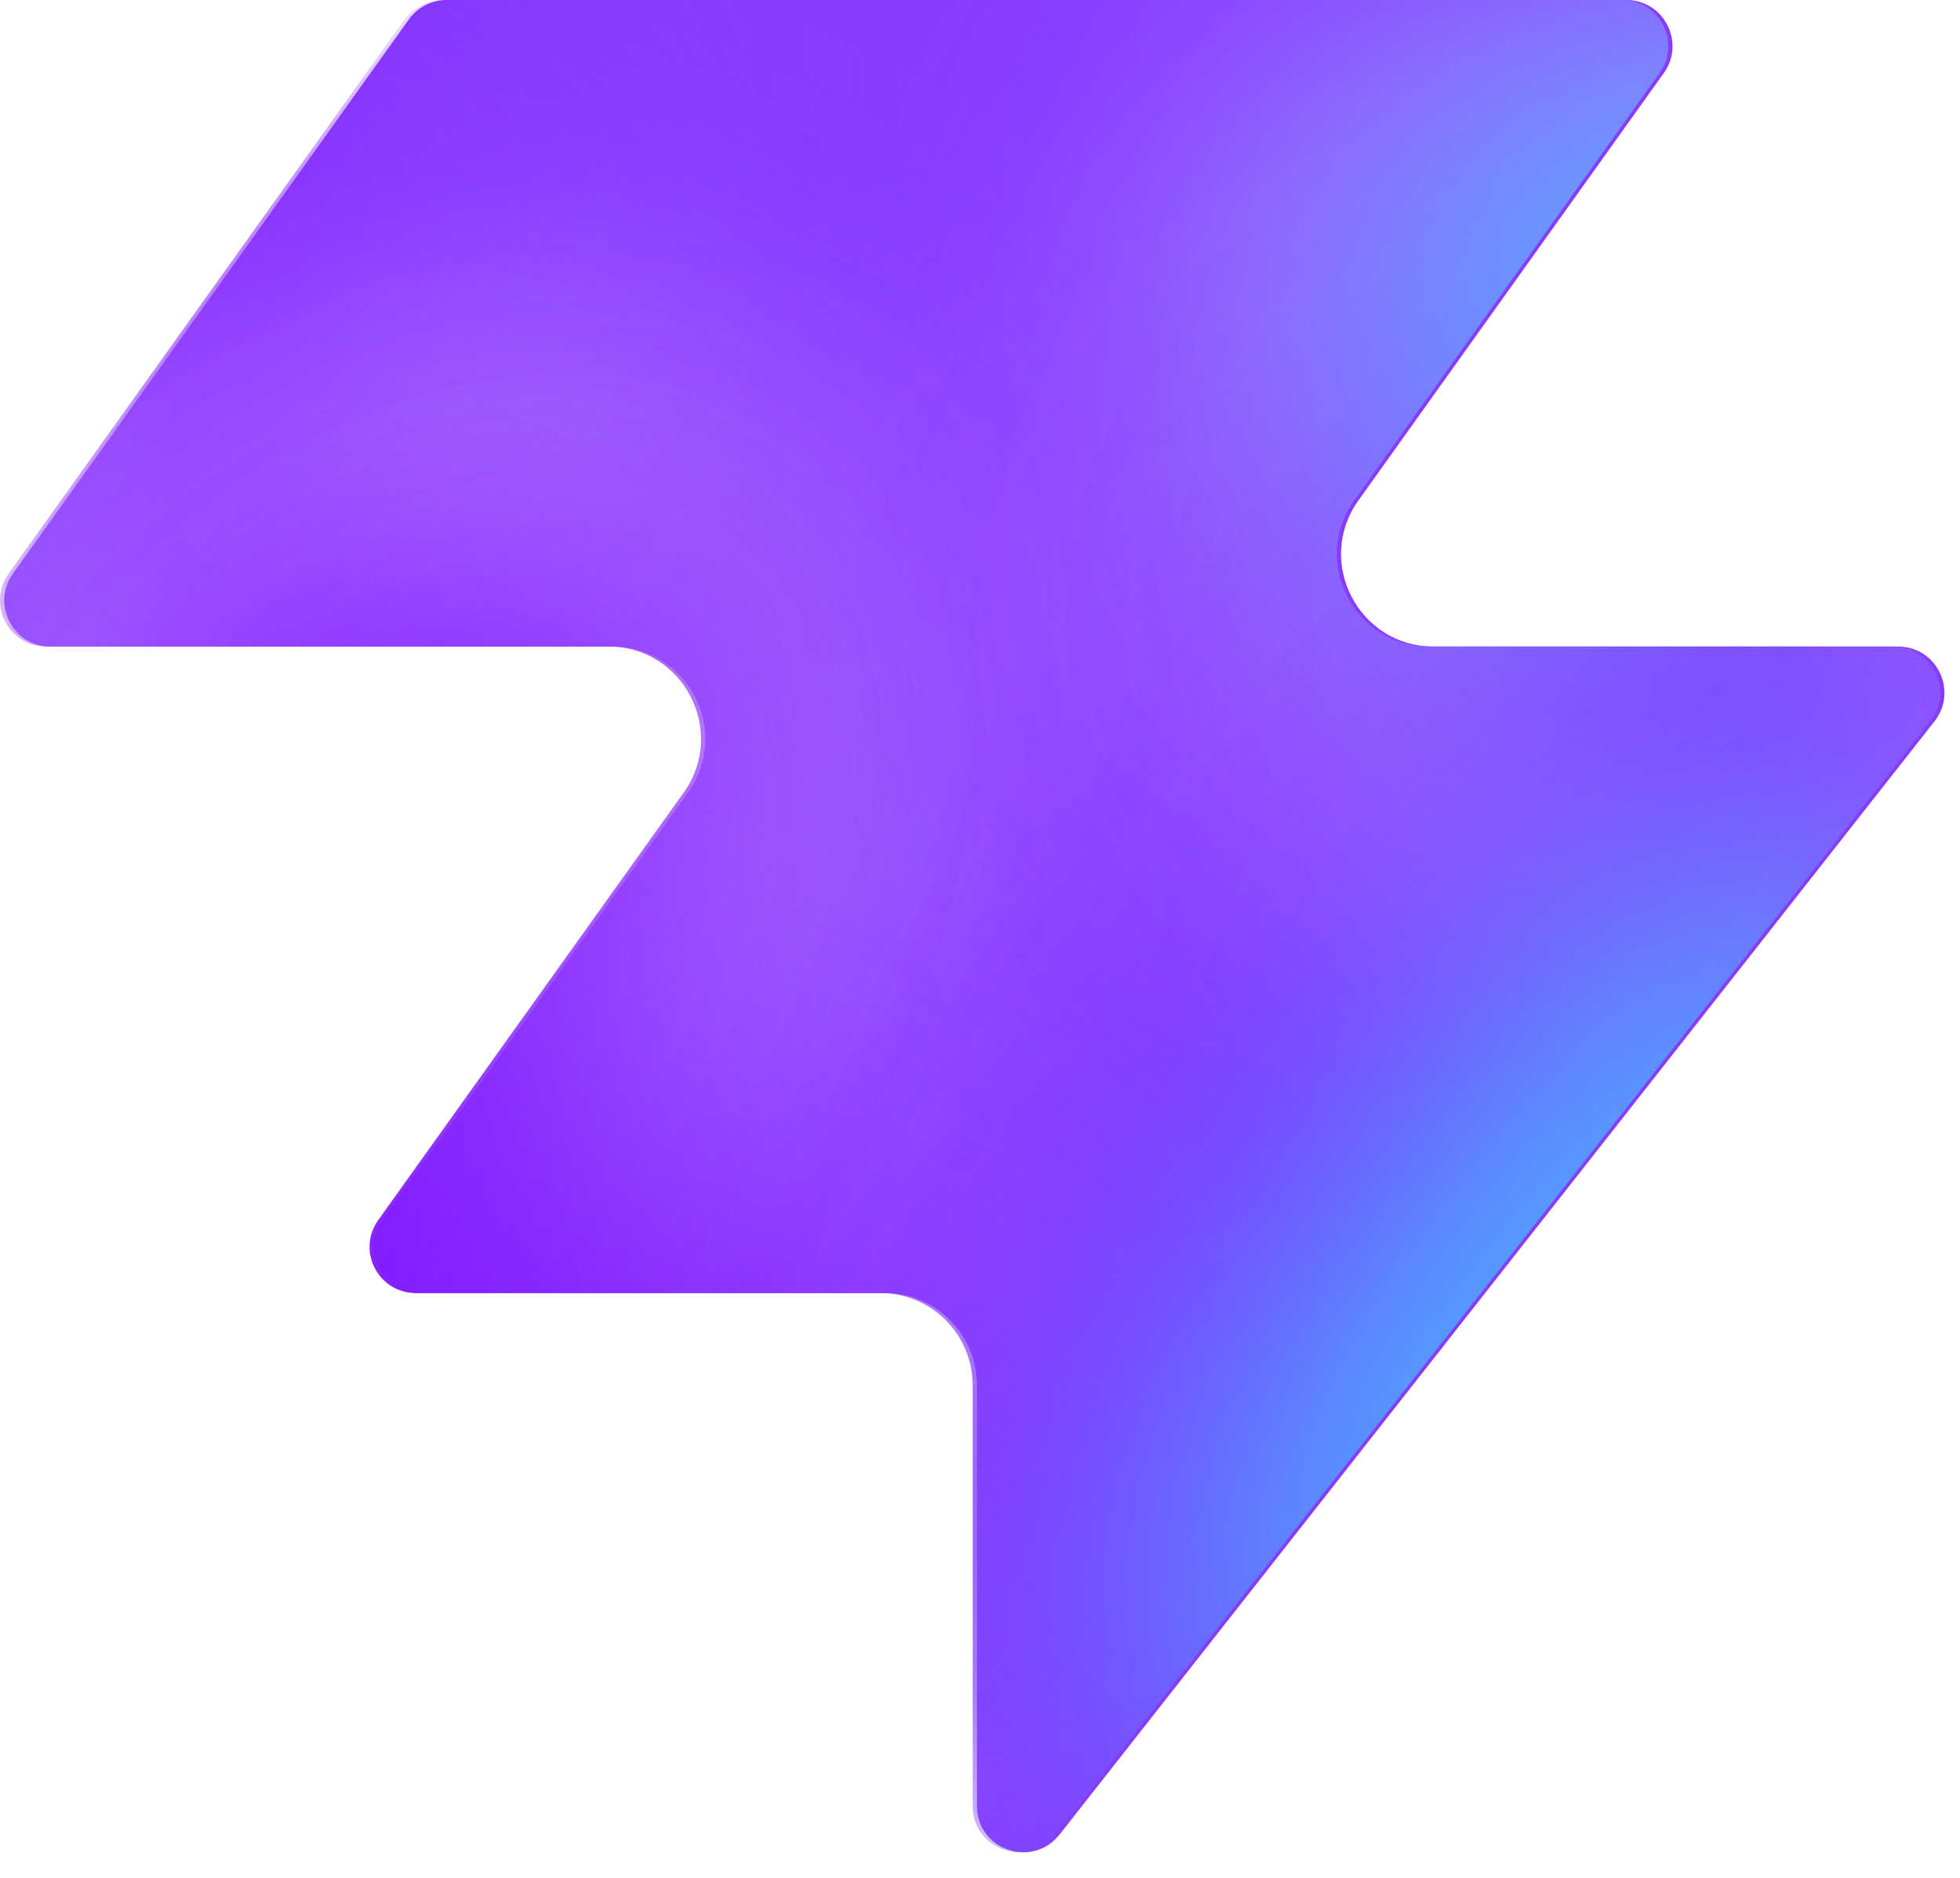
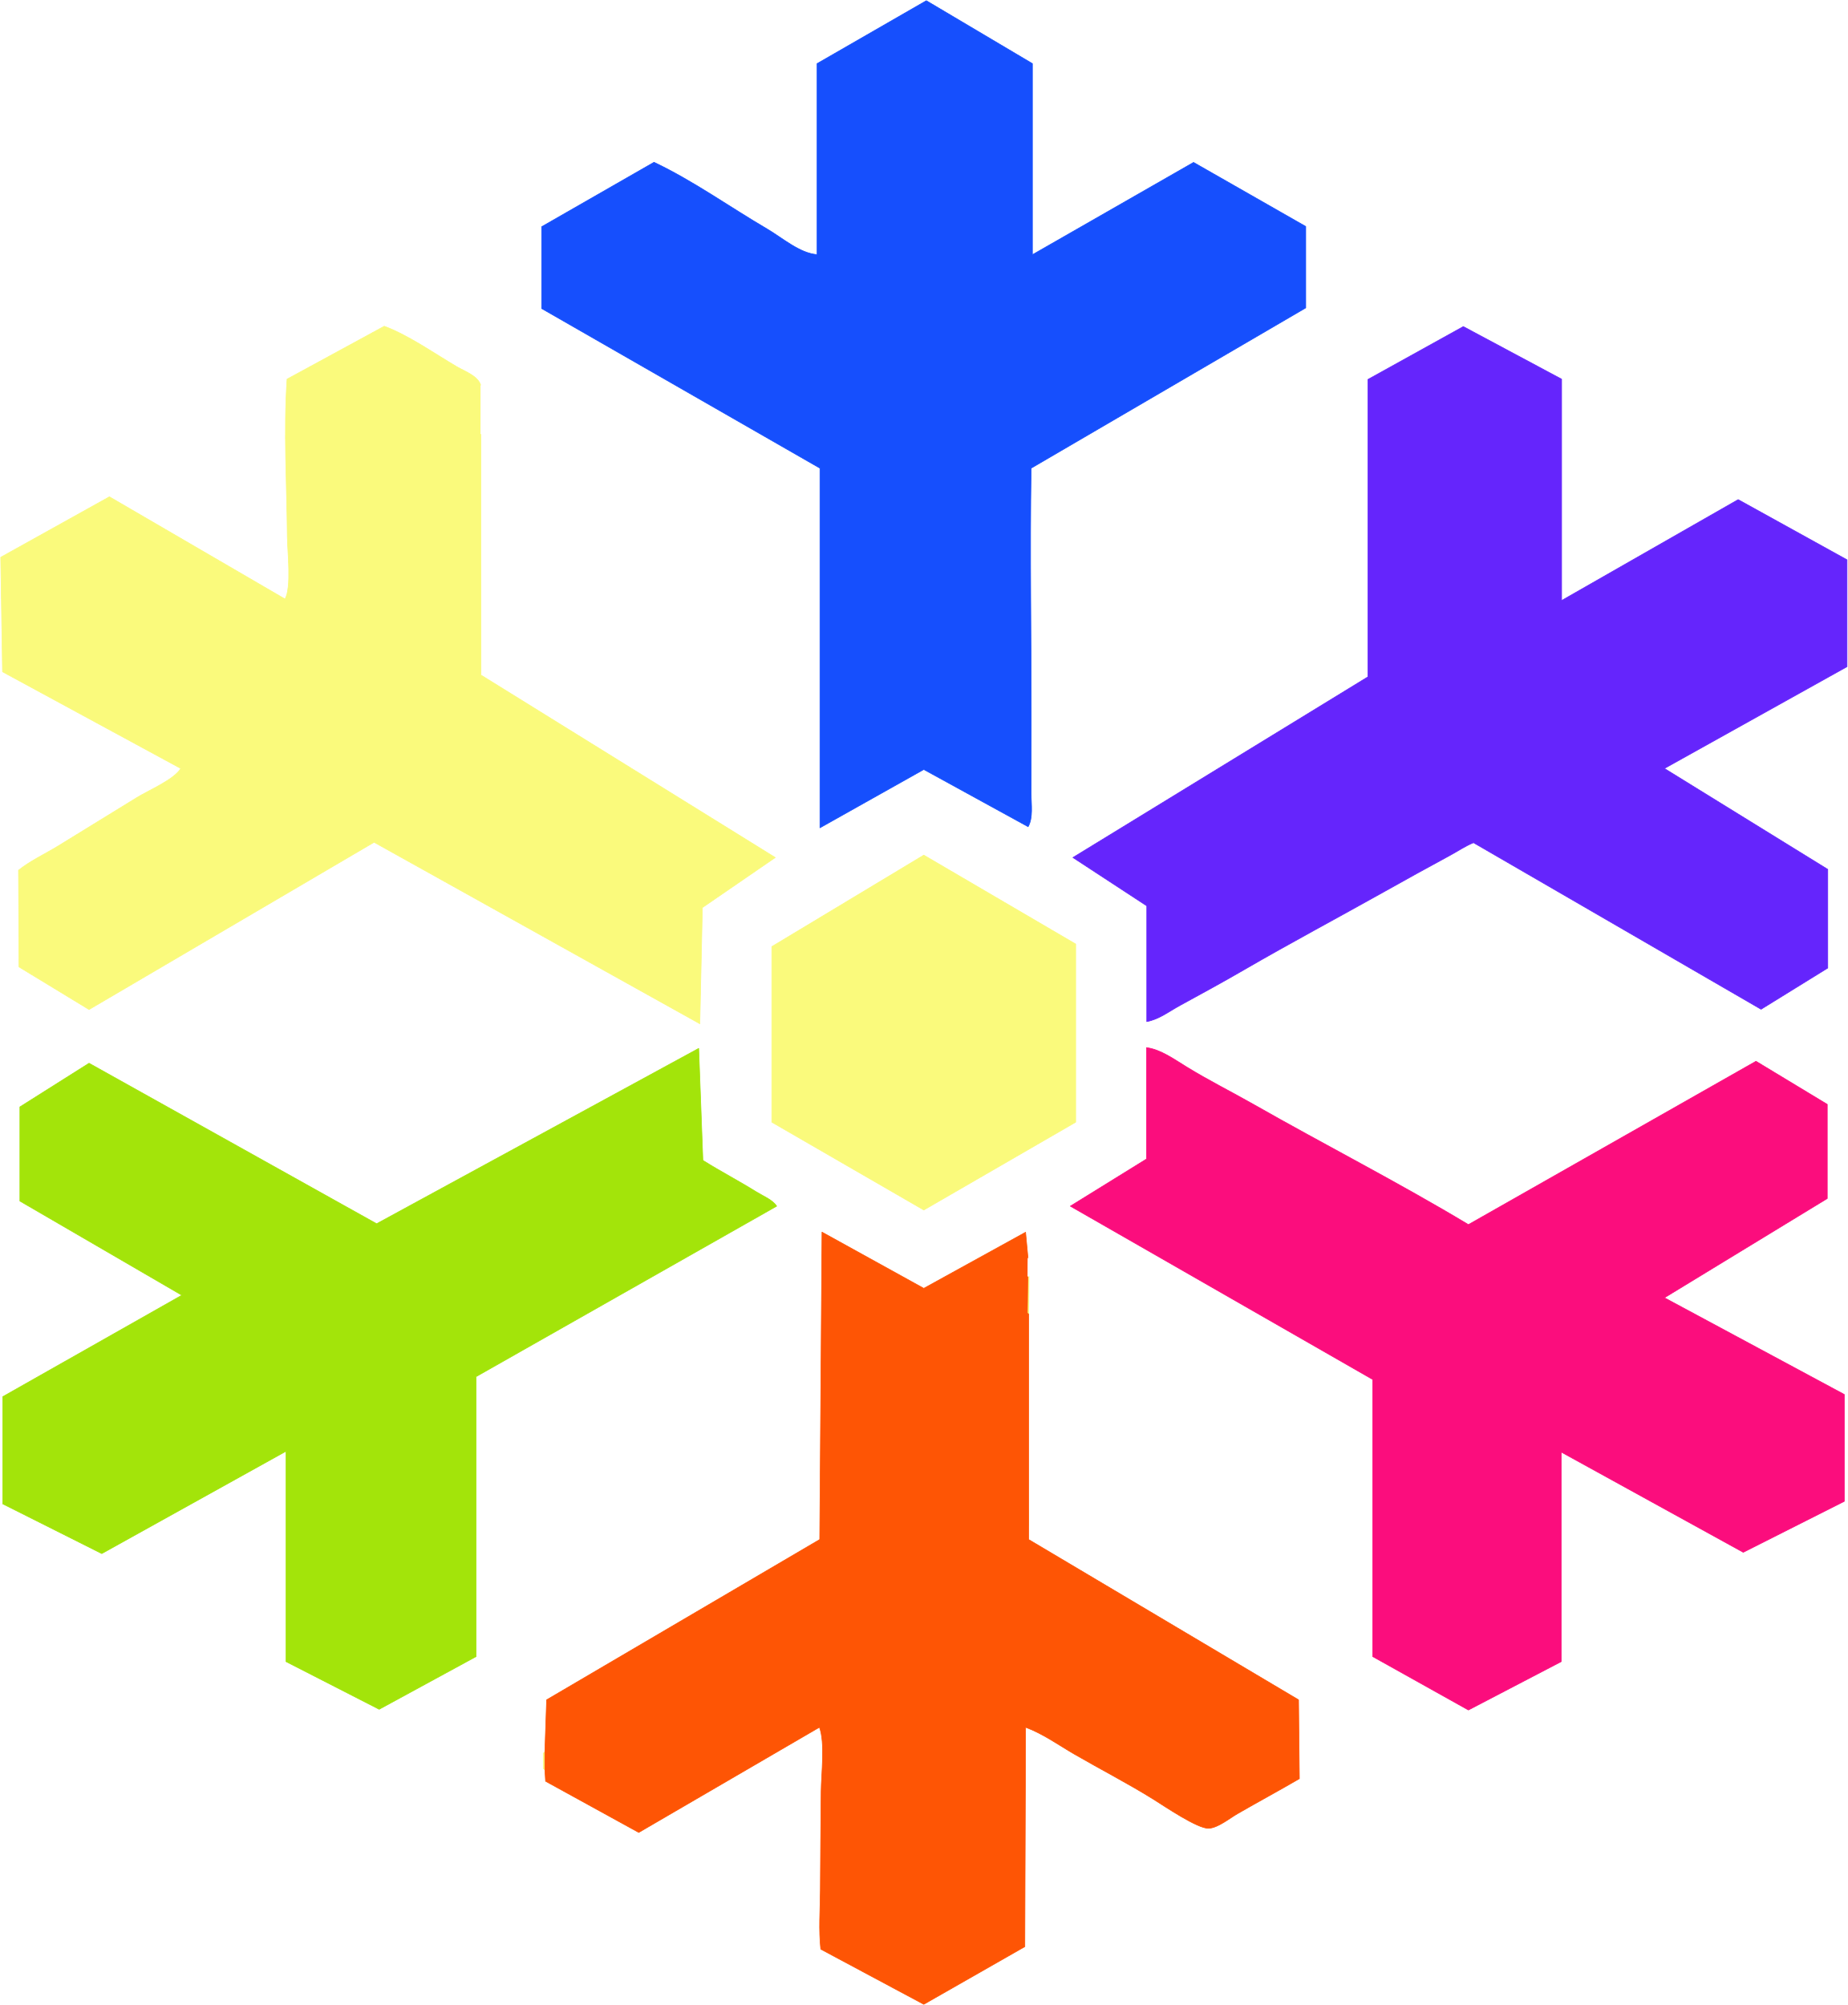
- <svg xmlns="http://www.w3.org/2000/svg" width="48" height="46" fill="none" viewBox="0 0 48 46">
-   <path fill="#863bff" d="M25.946 44.938c-.664.845-2.021.375-2.021-.698V33.937a2.26 2.26 0 0 0-2.262-2.262H10.287c-.92 0-1.456-1.04-.92-1.788l7.48-10.471c1.07-1.497 0-3.578-1.842-3.578H1.237c-.92 0-1.456-1.04-.92-1.788L10.013.474c.214-.297.556-.474.92-.474h28.894c.92 0 1.456 1.04.92 1.788l-7.48 10.471c-1.07 1.498 0 3.579 1.842 3.579h11.377c.943 0 1.473 1.088.89 1.83L25.947 44.94z" style="fill:#863bff;fill:color(display-p3 .525 .23 1);fill-opacity:1" />
-   <mask id="a" width="48" height="46" x="0" y="0" maskUnits="userSpaceOnUse" style="mask-type:alpha">
-     <path fill="#000" d="M25.842 44.938c-.664.844-2.021.375-2.021-.698V33.937a2.26 2.26 0 0 0-2.262-2.262H10.183c-.92 0-1.456-1.04-.92-1.788l7.48-10.471c1.07-1.498 0-3.579-1.842-3.579H1.133c-.92 0-1.456-1.04-.92-1.787L9.91.473c.214-.297.556-.474.92-.474h28.894c.92 0 1.456 1.04.92 1.788l-7.48 10.471c-1.07 1.498 0 3.578 1.842 3.578h11.377c.943 0 1.473 1.088.89 1.832L25.843 44.94z" style="fill:#000;fill-opacity:1" />
-   </mask>
-   <g mask="url(#a)">
-     <g filter="url(#b)">
-       <ellipse cx="5.508" cy="14.704" fill="#ede6ff" rx="5.508" ry="14.704" style="fill:#ede6ff;fill:color(display-p3 .927 .903 1);fill-opacity:1" transform="matrix(.00324 1 1 -.00324 -4.47 31.516)" />
-     </g>
-     <g filter="url(#c)">
-       <ellipse cx="10.399" cy="29.851" fill="#ede6ff" rx="10.399" ry="29.851" style="fill:#ede6ff;fill:color(display-p3 .927 .903 1);fill-opacity:1" transform="matrix(.00324 1 1 -.00324 -39.328 7.883)" />
-     </g>
-     <g filter="url(#d)">
-       <ellipse cx="5.508" cy="30.487" fill="#7e14ff" rx="5.508" ry="30.487" style="fill:#7e14ff;fill:color(display-p3 .492 .077 1);fill-opacity:1" transform="rotate(89.814 -25.913 -14.639)scale(1 -1)" />
-     </g>
-     <g filter="url(#e)">
-       <ellipse cx="5.508" cy="30.599" fill="#7e14ff" rx="5.508" ry="30.599" style="fill:#7e14ff;fill:color(display-p3 .492 .077 1);fill-opacity:1" transform="rotate(89.814 -32.644 -3.334)scale(1 -1)" />
-     </g>
-     <g filter="url(#f)">
-       <ellipse cx="5.508" cy="30.599" fill="#7e14ff" rx="5.508" ry="30.599" style="fill:#7e14ff;fill:color(display-p3 .492 .077 1);fill-opacity:1" transform="matrix(.00324 1 1 -.00324 -34.34 30.47)" />
-     </g>
-     <g filter="url(#g)">
-       <ellipse cx="14.072" cy="22.078" fill="#ede6ff" rx="14.072" ry="22.078" style="fill:#ede6ff;fill:color(display-p3 .927 .903 1);fill-opacity:1" transform="rotate(93.35 24.506 48.493)scale(-1 1)" />
-     </g>
-     <g filter="url(#h)">
-       <ellipse cx="3.47" cy="21.501" fill="#7e14ff" rx="3.47" ry="21.501" style="fill:#7e14ff;fill:color(display-p3 .492 .077 1);fill-opacity:1" transform="rotate(89.009 28.708 47.59)scale(-1 1)" />
-     </g>
-     <g filter="url(#i)">
-       <ellipse cx="3.47" cy="21.501" fill="#7e14ff" rx="3.47" ry="21.501" style="fill:#7e14ff;fill:color(display-p3 .492 .077 1);fill-opacity:1" transform="rotate(89.009 28.708 47.59)scale(-1 1)" />
-     </g>
-     <g filter="url(#j)">
-       <ellipse cx=".387" cy="8.972" fill="#7e14ff" rx="4.407" ry="29.108" style="fill:#7e14ff;fill:color(display-p3 .492 .077 1);fill-opacity:1" transform="rotate(39.51 .387 8.972)" />
-     </g>
-     <g filter="url(#k)">
-       <ellipse cx="47.523" cy="-6.092" fill="#7e14ff" rx="4.407" ry="29.108" style="fill:#7e14ff;fill:color(display-p3 .492 .077 1);fill-opacity:1" transform="rotate(37.892 47.523 -6.092)" />
-     </g>
-     <g filter="url(#l)">
-       <ellipse cx="41.412" cy="6.333" fill="#47bfff" rx="5.971" ry="9.665" style="fill:#47bfff;fill:color(display-p3 .28 .748 1);fill-opacity:1" transform="rotate(37.892 41.412 6.333)" />
-     </g>
-     <g filter="url(#m)">
-       <ellipse cx="-1.879" cy="38.332" fill="#7e14ff" rx="4.407" ry="29.108" style="fill:#7e14ff;fill:color(display-p3 .492 .077 1);fill-opacity:1" transform="rotate(37.892 -1.88 38.332)" />
-     </g>
-     <g filter="url(#n)">
-       <ellipse cx="-1.879" cy="38.332" fill="#7e14ff" rx="4.407" ry="29.108" style="fill:#7e14ff;fill:color(display-p3 .492 .077 1);fill-opacity:1" transform="rotate(37.892 -1.88 38.332)" />
-     </g>
-     <g filter="url(#o)">
-       <ellipse cx="35.651" cy="29.907" fill="#7e14ff" rx="4.407" ry="29.108" style="fill:#7e14ff;fill:color(display-p3 .492 .077 1);fill-opacity:1" transform="rotate(37.892 35.651 29.907)" />
-     </g>
-     <g filter="url(#p)">
-       <ellipse cx="38.418" cy="32.4" fill="#47bfff" rx="5.971" ry="15.297" style="fill:#47bfff;fill:color(display-p3 .28 .748 1);fill-opacity:1" transform="rotate(37.892 38.418 32.4)" />
-     </g>
-   </g>
-   <defs>
-     <filter id="b" width="60.045" height="41.654" x="-19.77" y="16.149" color-interpolation-filters="sRGB" filterUnits="userSpaceOnUse">
-       <feFlood flood-opacity="0" result="BackgroundImageFix" />
-       <feBlend in="SourceGraphic" in2="BackgroundImageFix" result="shape" />
-       <feGaussianBlur result="effect1_foregroundBlur_2002_17158" stdDeviation="7.659" />
-     </filter>
-     <filter id="c" width="90.34" height="51.437" x="-54.613" y="-7.533" color-interpolation-filters="sRGB" filterUnits="userSpaceOnUse">
-       <feFlood flood-opacity="0" result="BackgroundImageFix" />
-       <feBlend in="SourceGraphic" in2="BackgroundImageFix" result="shape" />
-       <feGaussianBlur result="effect1_foregroundBlur_2002_17158" stdDeviation="7.659" />
-     </filter>
-     <filter id="d" width="79.355" height="29.4" x="-49.64" y="2.03" color-interpolation-filters="sRGB" filterUnits="userSpaceOnUse">
-       <feFlood flood-opacity="0" result="BackgroundImageFix" />
-       <feBlend in="SourceGraphic" in2="BackgroundImageFix" result="shape" />
-       <feGaussianBlur result="effect1_foregroundBlur_2002_17158" stdDeviation="4.596" />
-     </filter>
-     <filter id="e" width="79.579" height="29.4" x="-45.045" y="20.029" color-interpolation-filters="sRGB" filterUnits="userSpaceOnUse">
-       <feFlood flood-opacity="0" result="BackgroundImageFix" />
-       <feBlend in="SourceGraphic" in2="BackgroundImageFix" result="shape" />
-       <feGaussianBlur result="effect1_foregroundBlur_2002_17158" stdDeviation="4.596" />
-     </filter>
-     <filter id="f" width="79.579" height="29.4" x="-43.513" y="21.178" color-interpolation-filters="sRGB" filterUnits="userSpaceOnUse">
-       <feFlood flood-opacity="0" result="BackgroundImageFix" />
-       <feBlend in="SourceGraphic" in2="BackgroundImageFix" result="shape" />
-       <feGaussianBlur result="effect1_foregroundBlur_2002_17158" stdDeviation="4.596" />
-     </filter>
-     <filter id="g" width="74.749" height="58.852" x="15.756" y="-17.901" color-interpolation-filters="sRGB" filterUnits="userSpaceOnUse">
-       <feFlood flood-opacity="0" result="BackgroundImageFix" />
-       <feBlend in="SourceGraphic" in2="BackgroundImageFix" result="shape" />
-       <feGaussianBlur result="effect1_foregroundBlur_2002_17158" stdDeviation="7.659" />
-     </filter>
-     <filter id="h" width="61.377" height="25.362" x="23.548" y="2.284" color-interpolation-filters="sRGB" filterUnits="userSpaceOnUse">
-       <feFlood flood-opacity="0" result="BackgroundImageFix" />
-       <feBlend in="SourceGraphic" in2="BackgroundImageFix" result="shape" />
-       <feGaussianBlur result="effect1_foregroundBlur_2002_17158" stdDeviation="4.596" />
-     </filter>
-     <filter id="i" width="61.377" height="25.362" x="23.548" y="2.284" color-interpolation-filters="sRGB" filterUnits="userSpaceOnUse">
-       <feFlood flood-opacity="0" result="BackgroundImageFix" />
-       <feBlend in="SourceGraphic" in2="BackgroundImageFix" result="shape" />
-       <feGaussianBlur result="effect1_foregroundBlur_2002_17158" stdDeviation="4.596" />
-     </filter>
-     <filter id="j" width="56.045" height="63.649" x="-27.636" y="-22.853" color-interpolation-filters="sRGB" filterUnits="userSpaceOnUse">
-       <feFlood flood-opacity="0" result="BackgroundImageFix" />
-       <feBlend in="SourceGraphic" in2="BackgroundImageFix" result="shape" />
-       <feGaussianBlur result="effect1_foregroundBlur_2002_17158" stdDeviation="4.596" />
-     </filter>
-     <filter id="k" width="54.814" height="64.646" x="20.116" y="-38.415" color-interpolation-filters="sRGB" filterUnits="userSpaceOnUse">
-       <feFlood flood-opacity="0" result="BackgroundImageFix" />
-       <feBlend in="SourceGraphic" in2="BackgroundImageFix" result="shape" />
-       <feGaussianBlur result="effect1_foregroundBlur_2002_17158" stdDeviation="4.596" />
-     </filter>
-     <filter id="l" width="33.541" height="35.313" x="24.641" y="-11.323" color-interpolation-filters="sRGB" filterUnits="userSpaceOnUse">
-       <feFlood flood-opacity="0" result="BackgroundImageFix" />
-       <feBlend in="SourceGraphic" in2="BackgroundImageFix" result="shape" />
-       <feGaussianBlur result="effect1_foregroundBlur_2002_17158" stdDeviation="4.596" />
-     </filter>
-     <filter id="m" width="54.814" height="64.646" x="-29.286" y="6.009" color-interpolation-filters="sRGB" filterUnits="userSpaceOnUse">
-       <feFlood flood-opacity="0" result="BackgroundImageFix" />
-       <feBlend in="SourceGraphic" in2="BackgroundImageFix" result="shape" />
-       <feGaussianBlur result="effect1_foregroundBlur_2002_17158" stdDeviation="4.596" />
-     </filter>
-     <filter id="n" width="54.814" height="64.646" x="-29.286" y="6.009" color-interpolation-filters="sRGB" filterUnits="userSpaceOnUse">
-       <feFlood flood-opacity="0" result="BackgroundImageFix" />
-       <feBlend in="SourceGraphic" in2="BackgroundImageFix" result="shape" />
-       <feGaussianBlur result="effect1_foregroundBlur_2002_17158" stdDeviation="4.596" />
-     </filter>
-     <filter id="o" width="54.814" height="64.646" x="8.244" y="-2.416" color-interpolation-filters="sRGB" filterUnits="userSpaceOnUse">
-       <feFlood flood-opacity="0" result="BackgroundImageFix" />
-       <feBlend in="SourceGraphic" in2="BackgroundImageFix" result="shape" />
-       <feGaussianBlur result="effect1_foregroundBlur_2002_17158" stdDeviation="4.596" />
-     </filter>
-     <filter id="p" width="39.409" height="43.623" x="18.713" y="10.588" color-interpolation-filters="sRGB" filterUnits="userSpaceOnUse">
-       <feFlood flood-opacity="0" result="BackgroundImageFix" />
-       <feBlend in="SourceGraphic" in2="BackgroundImageFix" result="shape" />
-       <feGaussianBlur result="effect1_foregroundBlur_2002_17158" stdDeviation="4.596" />
-     </filter>
-   </defs>
+ <svg xmlns="http://www.w3.org/2000/svg" viewBox="184.51 139.51 726.05 787.92">
+   <path d="M373.45 291C373.46 297.33 373.46 303.67 373.47 310C373.48 341.6 373.49 373.2 373.5 404.79C412.05 428.7 450.6 452.6 489.15 476.5C479.6 483.06 470.05 489.62 460.5 496.18C460.17 511.4 459.83 526.61 459.5 541.83C416.83 518.05 374.16 494.28 331.5 470.5C294.16 492.41 256.83 514.33 219.5 536.24C210.33 530.66 201.15 525.08 191.98 519.5C191.91 506.83 191.85 494.17 191.78 481.5C196.51 477.7 202.22 475.12 207.4 471.93C217.71 465.58 228.02 459.22 238.36 452.89C243.02 450.04 252.96 445.84 255.53 441.5C232.19 428.84 208.84 416.17 185.5 403.51C185.26 388.51 185.02 373.5 184.79 358.5C199.02 350.58 213.26 342.65 227.5 334.73C250.5 348.12 273.5 361.52 296.5 374.91C299.13 370.38 297.46 356.25 297.41 350.5C297.23 329.98 295.91 308.96 297.3 288.5C310.03 281.57 322.77 274.64 335.5 267.71C344.99 271.21 355.11 278.39 363.94 283.57C367.34 285.55 372.31 287.2 373.45 291ZM547.5 475.55C567.4 487.2 587.29 498.85 607.19 510.5C607.19 533.83 607.19 557.17 607.19 580.5C587.29 592.01 567.4 603.51 547.5 615.02C527.59 603.51 507.69 592.01 487.78 580.5C487.78 557.5 487.78 534.5 487.78 511.5C507.69 499.52 527.59 487.54 547.5 475.55ZM588.38 641C588.54 641 588.7 641 588.86 641C588.81 646 588.76 651 588.72 656C588.54 655.83 588.37 655.67 588.2 655.5C588.26 650.67 588.32 645.83 588.38 641ZM588.69 733C588.7 735 588.7 737 588.7 739C588.7 737 588.7 735 588.69 733ZM398.6 828C398.6 830.33 398.61 832.67 398.61 835C398.4 834.83 398.19 834.67 397.98 834.5C397.98 832.5 397.98 830.5 397.98 828.5C398.19 828.33 398.39 828.17 398.6 828Z" fill="#fafa7c" fill-rule="evenodd" stroke="#fafa7c" stroke-width="0.25" stroke-linejoin="round" />
+   <path d="M548.5 139.78C562.39 148.02 576.29 156.26 590.18 164.5C590.18 189.53 590.18 214.56 590.18 239.6C611.29 227.51 632.39 215.42 653.5 203.33C668.19 211.72 682.88 220.11 697.58 228.5C697.58 239.17 697.58 249.83 697.58 260.5C661.61 281.5 625.65 302.5 589.68 323.5C589.12 357.15 589.76 390.84 589.71 424.5C589.7 433.5 589.71 442.5 589.69 451.5C589.68 455.71 590.52 460.83 588.5 464.39C574.83 456.9 561.17 449.4 547.5 441.9C533.9 449.54 520.3 457.18 506.7 464.82C506.7 417.71 506.7 370.61 506.7 323.5C470.25 302.59 433.8 281.67 397.35 260.76C397.35 250.04 397.35 239.32 397.35 228.6C412.07 220.16 426.78 211.72 441.5 203.28C456.93 210.6 471.26 220.89 485.99 229.52C491.87 232.96 498.75 239.07 505.57 239.55C505.57 214.53 505.57 189.52 505.57 164.5C519.88 156.26 534.19 148.02 548.5 139.78Z" fill="#164ffd" fill-rule="evenodd" stroke="#164ffd" stroke-width="0.25" stroke-linejoin="round" />
+   <path d="M759.5 267.84C772.37 274.73 785.25 281.61 798.12 288.5C798.12 317.5 798.12 346.5 798.12 375.5C821.25 362.28 844.37 349.06 867.5 335.84C881.76 343.73 896.02 351.61 910.28 359.5C910.28 373.5 910.28 387.5 910.28 401.5C886.36 414.83 862.44 428.17 838.52 441.5C859.91 454.71 881.3 467.93 902.7 481.14C902.7 494.07 902.7 507 902.7 519.93C893.97 525.33 885.23 530.73 876.5 536.13C838.83 514.31 801.17 492.49 763.5 470.67C760.21 472.01 757.34 474 754.21 475.69C745.56 480.36 736.98 485.11 728.4 489.92C710.04 500.21 691.43 510.12 673.22 520.68C664.95 525.48 656.55 530.05 648.16 534.63C643.82 537.01 639.98 540.05 635.12 540.98C635.12 525.82 635.12 510.66 635.12 495.5C625.44 489.17 615.77 482.83 606.09 476.5C644.73 452.83 683.37 429.17 722.01 405.5C722.01 366.54 722.01 327.58 722.01 288.62C734.51 281.7 747 274.77 759.5 267.84Z" fill="#6525fc" fill-rule="evenodd" stroke="#6525fc" stroke-width="0.25" stroke-linejoin="round" />
+   <path d="M588.46 634C588.43 636.33 588.41 638.67 588.38 641C588.32 645.83 588.26 650.67 588.2 655.5C588.37 655.67 588.54 655.83 588.72 656C588.71 681.67 588.7 707.33 588.69 733C588.7 735 588.7 737 588.7 739C588.7 740.83 588.69 742.67 588.69 744.5C624.05 765.5 659.4 786.5 694.76 807.5C694.87 817.83 694.97 828.17 695.08 838.5C687.02 843.19 678.82 847.61 670.75 852.27C667.67 854.04 663.1 857.8 659.48 858C655.17 858.23 642 849.24 637.83 846.64C627.7 840.32 616.99 834.83 606.67 828.85C600.45 825.24 594.25 820.76 587.5 818.3C587.4 847.04 587.3 875.77 587.2 904.5C573.97 912.05 560.73 919.6 547.5 927.16C534.01 919.94 520.51 912.72 507.02 905.5C506.18 897.94 506.79 890.12 506.85 882.5C506.96 869.5 507 856.5 507.16 843.5C507.24 836.53 508.78 824.41 506.5 818.28C482.83 832.07 459.17 845.85 435.5 859.63C423.3 852.92 411.09 846.21 398.89 839.5C398.8 838 398.7 836.5 398.61 835C398.61 832.67 398.6 830.33 398.6 828C398.84 821.17 399.07 814.33 399.3 807.5C435.07 786.5 470.84 765.5 506.61 744.5C506.91 704.23 507.2 663.97 507.5 623.7C520.83 631.07 534.17 638.43 547.5 645.8C560.83 638.45 574.17 631.1 587.5 623.75C587.82 627.17 588.14 630.58 588.46 634Z" fill="#fe5505" fill-rule="evenodd" stroke="#fe5505" stroke-width="0.25" stroke-linejoin="round" />
+   <path d="M459.06 551.5C459.61 566.17 460.15 580.83 460.7 595.5C467.57 599.83 474.77 603.56 481.66 607.86C484.44 609.59 487.98 610.91 489.69 613.5C450.32 635.83 410.95 658.17 371.59 680.5C371.59 717.17 371.59 753.83 371.59 790.5C358.89 797.41 346.2 804.32 333.5 811.23C321.3 804.98 309.1 798.74 296.91 792.5C296.91 764.94 296.91 737.37 296.91 709.81C272.77 723.22 248.64 736.63 224.5 750.04C211.53 743.52 198.55 737.01 185.58 730.5C185.58 716.46 185.58 702.41 185.58 688.37C209.04 675.08 232.5 661.79 255.96 648.5C234.74 636.17 213.53 623.83 192.32 611.5C192.32 599.17 192.32 586.83 192.32 574.5C201.38 568.78 210.44 563.05 219.5 557.33C257.17 578.36 294.83 599.38 332.5 620.41C374.69 597.44 416.87 574.47 459.06 551.5Z" fill="#a3e40a" fill-rule="evenodd" stroke="#a3e40a" stroke-width="0.25" stroke-linejoin="round" />
+   <path d="M635.02 551.21C640.49 551.87 645.95 555.84 650.73 558.77C659.24 564.01 668.33 568.55 677.02 573.49C705.02 589.43 733.86 604.15 761.5 620.75C799.17 599.36 836.83 577.96 874.5 556.56C883.84 562.21 893.17 567.85 902.51 573.5C902.51 585.83 902.51 598.17 902.51 610.5C881.18 623.5 859.85 636.5 838.52 649.5C862.08 662.17 885.64 674.83 909.2 687.5C909.2 701.5 909.2 715.5 909.2 729.5C895.97 736.18 882.73 742.85 869.5 749.53C845.65 736.4 821.8 723.26 797.95 710.13C797.95 737.59 797.95 765.04 797.95 792.5C785.8 798.84 773.65 805.17 761.5 811.51C748.96 804.51 736.42 797.5 723.89 790.5C723.89 754.2 723.89 717.91 723.89 681.61C684.29 658.91 644.69 636.2 605.08 613.5C615.06 607.32 625.04 601.14 635.02 594.97C635.02 580.38 635.02 565.8 635.02 551.21Z" fill="#fb0d7d" fill-rule="evenodd" stroke="#fb0d7d" stroke-width="0.25" stroke-linejoin="round" />
+   <path d="M373.45 291C373.64 291.17 373.82 291.33 374 291.5C374 297.5 374 303.5 374 309.5C373.82 309.67 373.65 309.83 373.47 310C373.46 303.67 373.46 297.33 373.45 291ZM588.46 634C588.64 634.17 588.82 634.33 589 634.5C588.95 636.67 588.91 638.83 588.86 641C588.7 641 588.54 641 588.38 641C588.41 638.67 588.43 636.33 588.46 634Z" fill="#fffefe" fill-rule="evenodd" stroke="#fffefe" stroke-width="0.25" stroke-linejoin="round" />
</svg>
